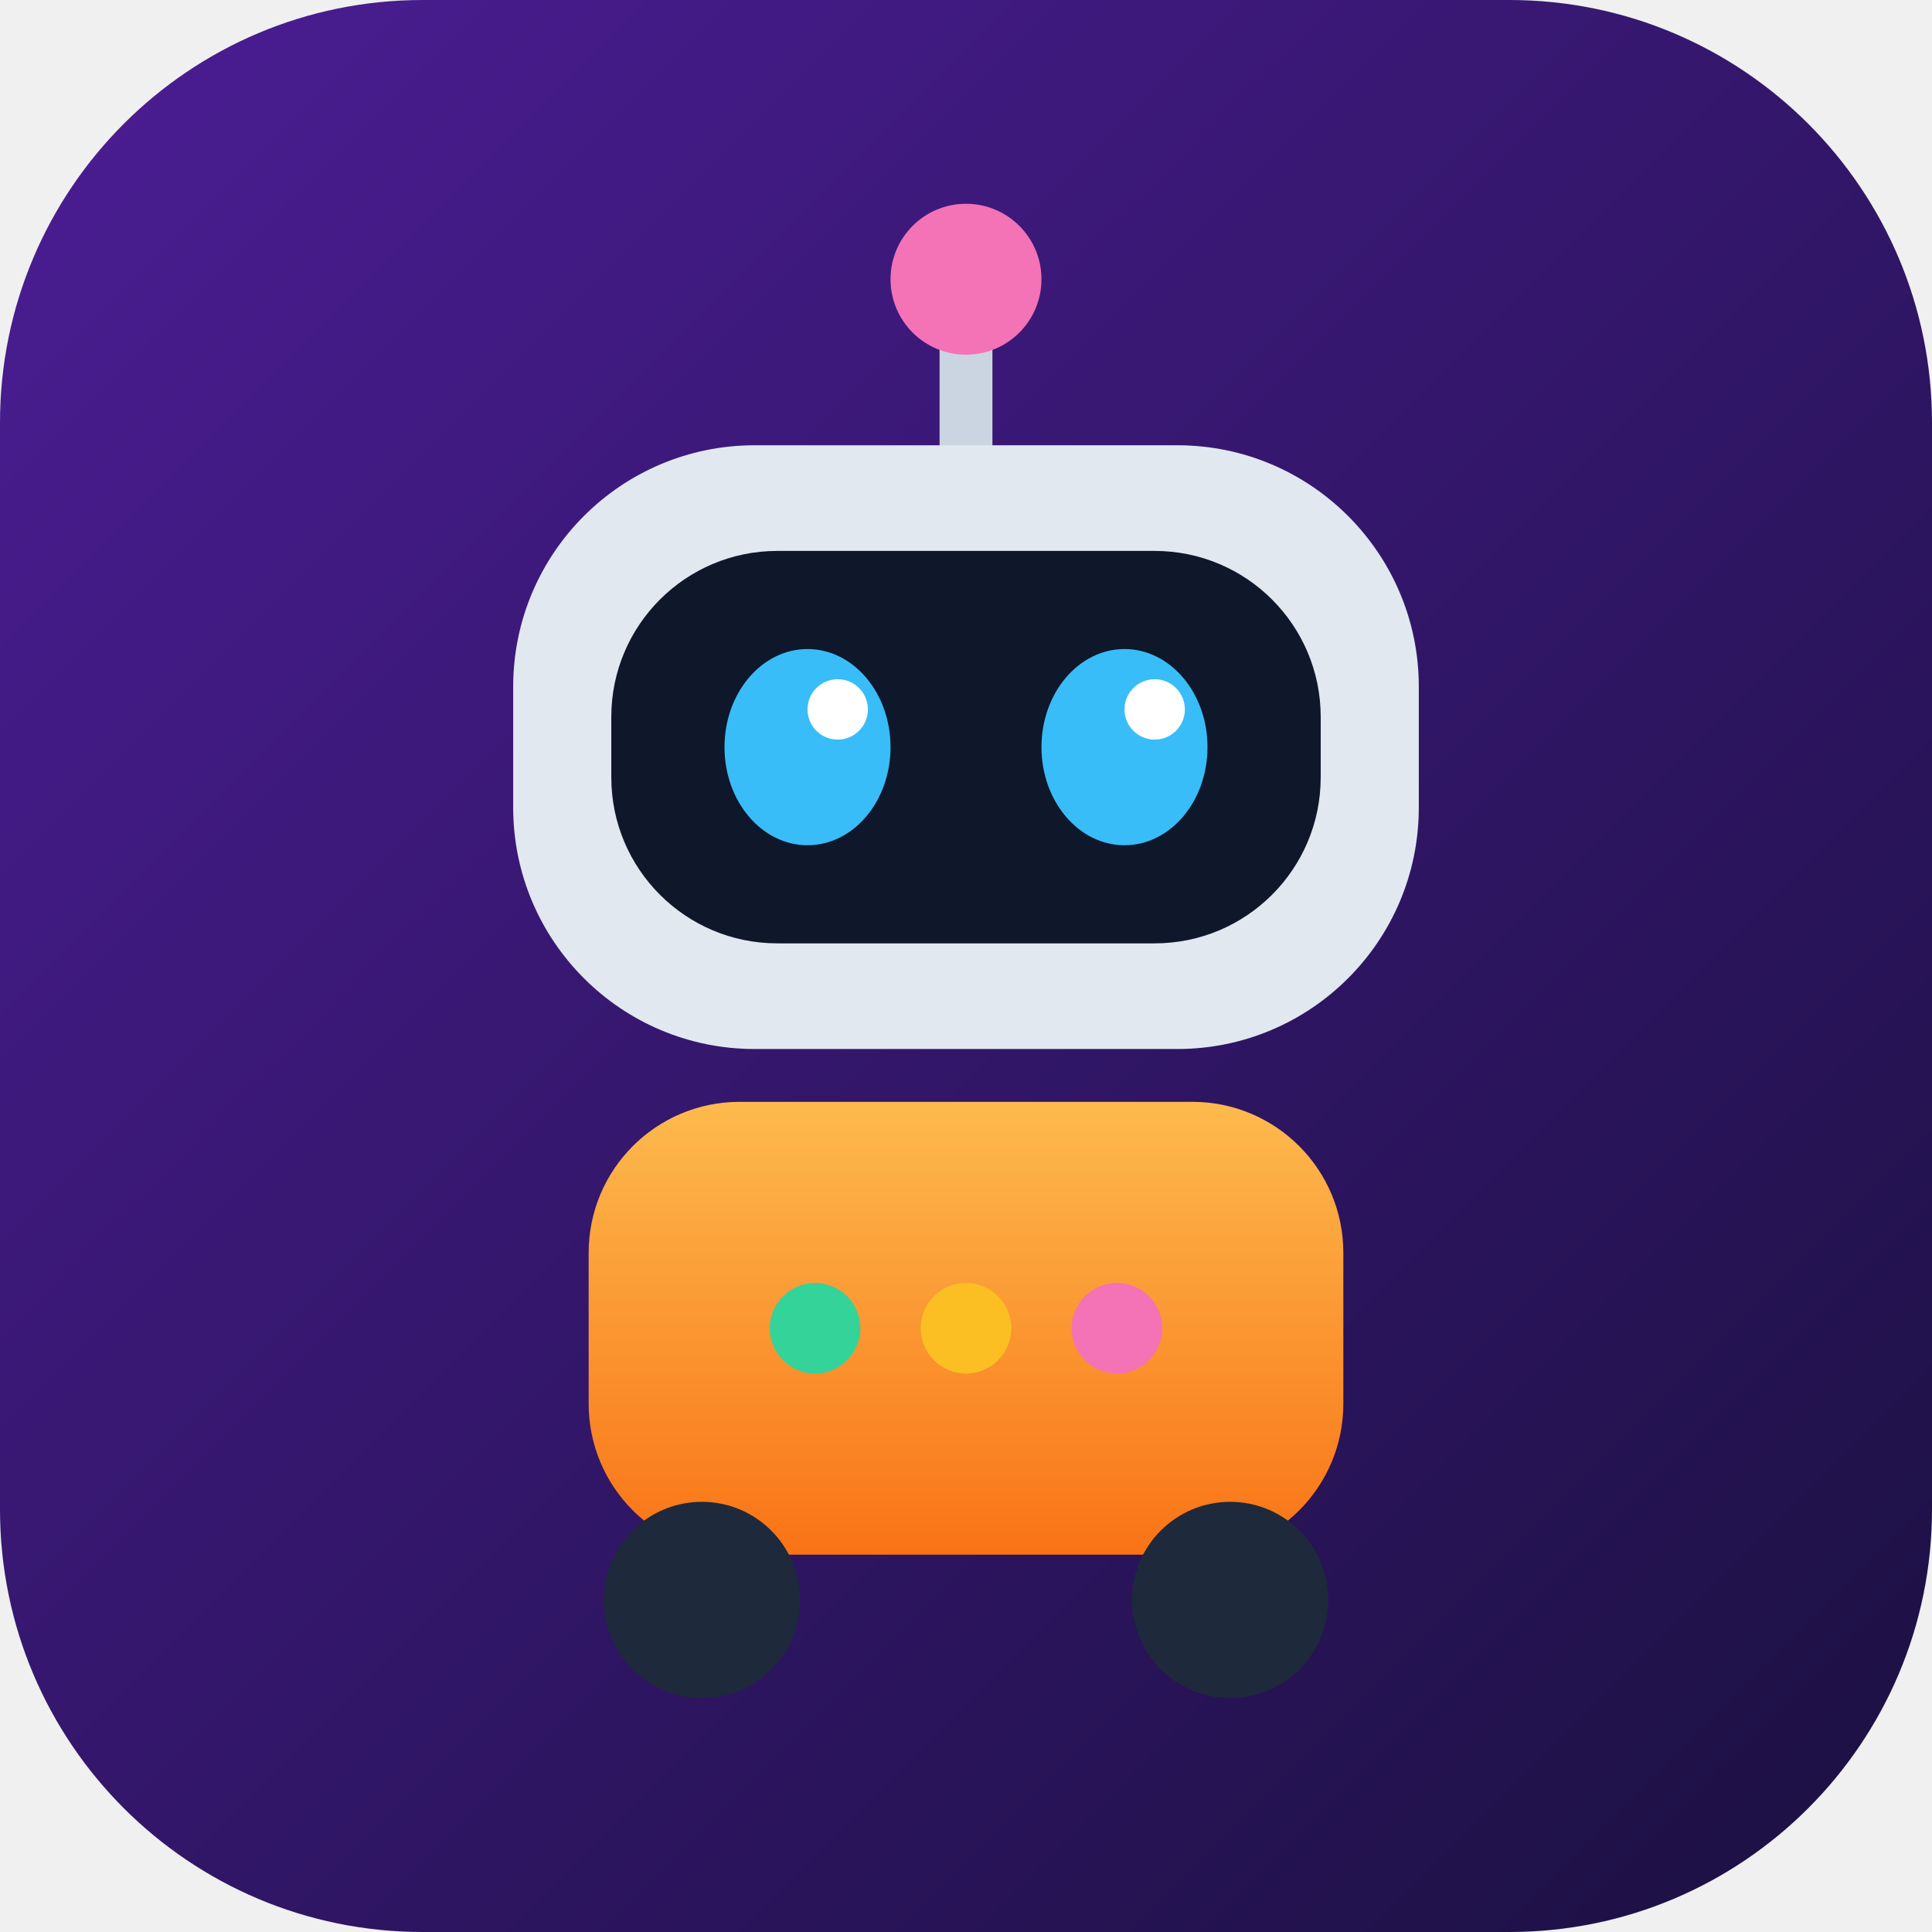
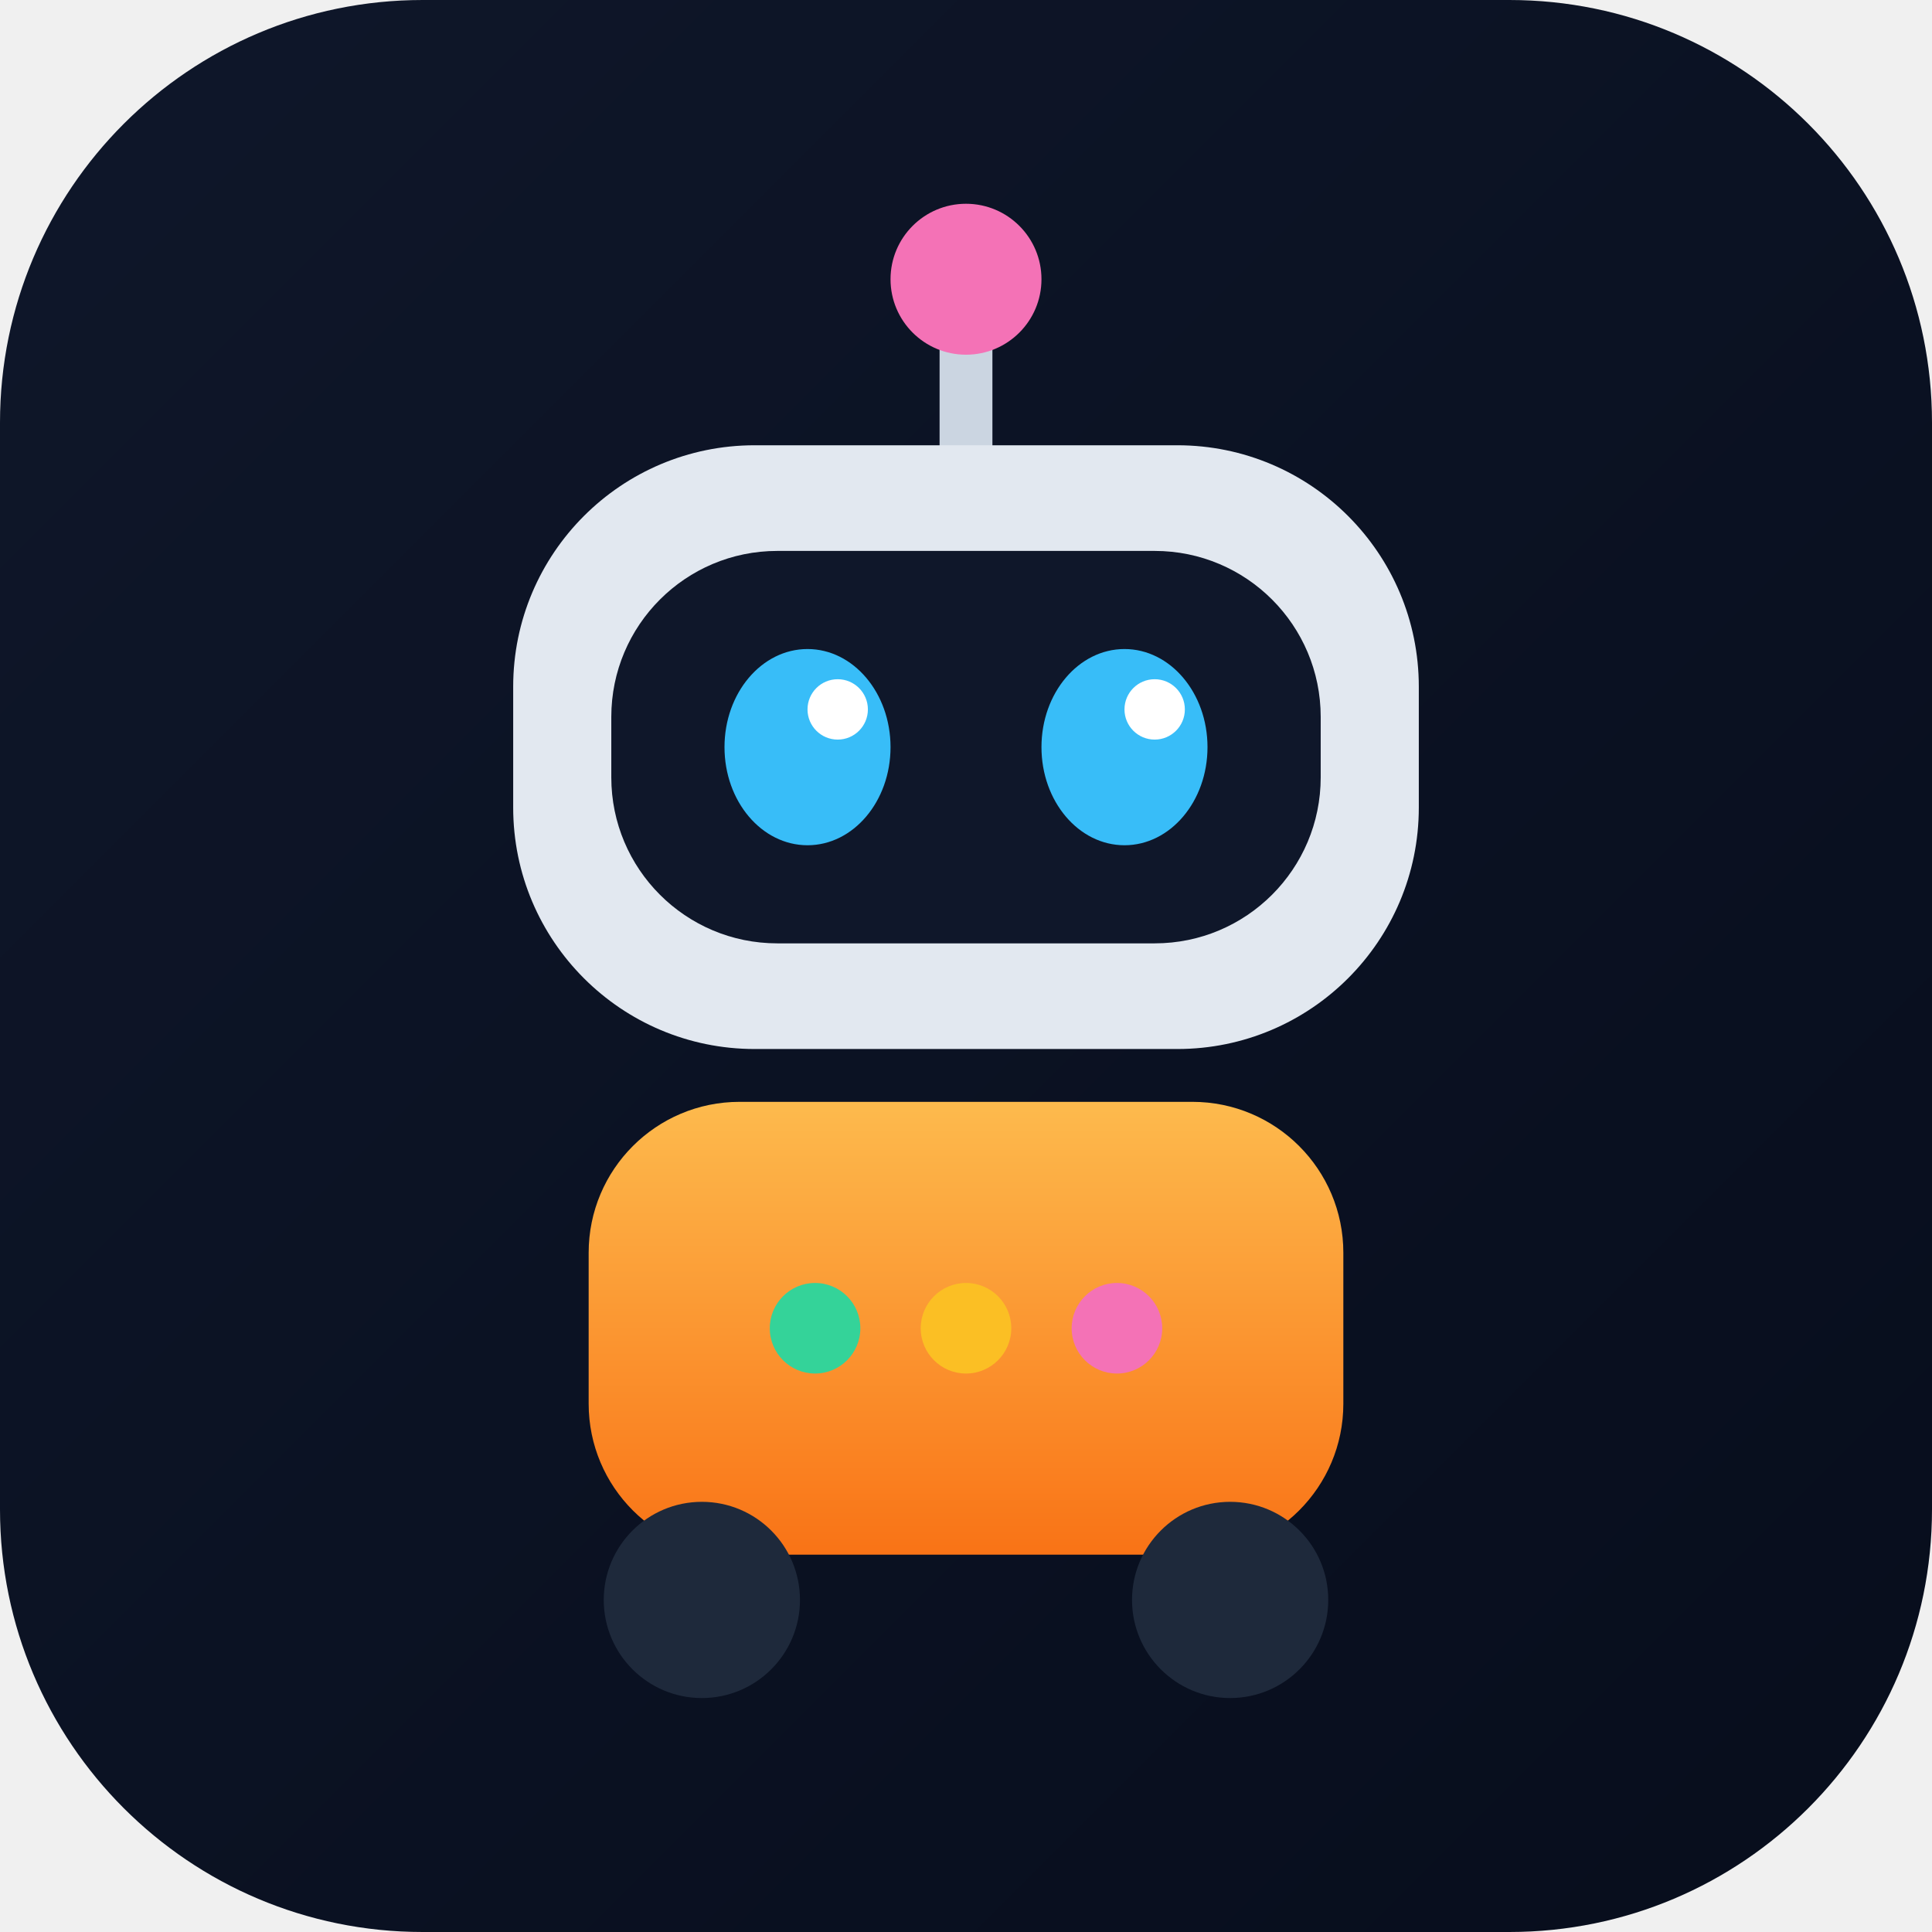
<svg xmlns="http://www.w3.org/2000/svg" viewBox="0 0 512 512">
  <defs>
    <linearGradient id="bg" x1="0" y1="0" x2="1" y2="1">
-       <stop offset="0" stop-color="#4C1D95" />
-       <stop offset="1" stop-color="#1A1040" />
+       <stop offset="0" stop-color="#0F172A" />
+       <stop offset="1" stop-color="#070D1C" />
    </linearGradient>
    <linearGradient id="b" x1="0" y1="0" x2="0" y2="1">
      <stop offset="0" stop-color="#FDBA4D" />
      <stop offset="1" stop-color="#F97316" />
    </linearGradient>
  </defs>
  <rect width="512" height="512" rx="112" fill="url(#bg)" />
  <line x1="256" y1="118" x2="256" y2="84" stroke="#CBD5E1" stroke-width="14" stroke-linecap="round" />
  <circle cx="256" cy="74" r="20" fill="#F472B6" />
  <rect x="136" y="118" width="240" height="160" rx="64" fill="#E2E8F0" />
  <rect x="162" y="146" width="188" height="104" rx="44" fill="#0F172A" />
  <ellipse cx="214" cy="198" rx="22" ry="26" fill="#38BDF8" />
  <ellipse cx="298" cy="198" rx="22" ry="26" fill="#38BDF8" />
  <circle cx="222" cy="188" r="8" fill="#fff" />
  <circle cx="306" cy="188" r="8" fill="#fff" />
  <rect x="156" y="292" width="200" height="120" rx="40" fill="url(#b)" />
  <circle cx="216" cy="352" r="12" fill="#34D399" />
  <circle cx="256" cy="352" r="12" fill="#FBBF24" />
  <circle cx="296" cy="352" r="12" fill="#F472B6" />
  <circle cx="186" cy="424" r="26" fill="#1E293B" />
  <circle cx="326" cy="424" r="26" fill="#1E293B" />
</svg>
